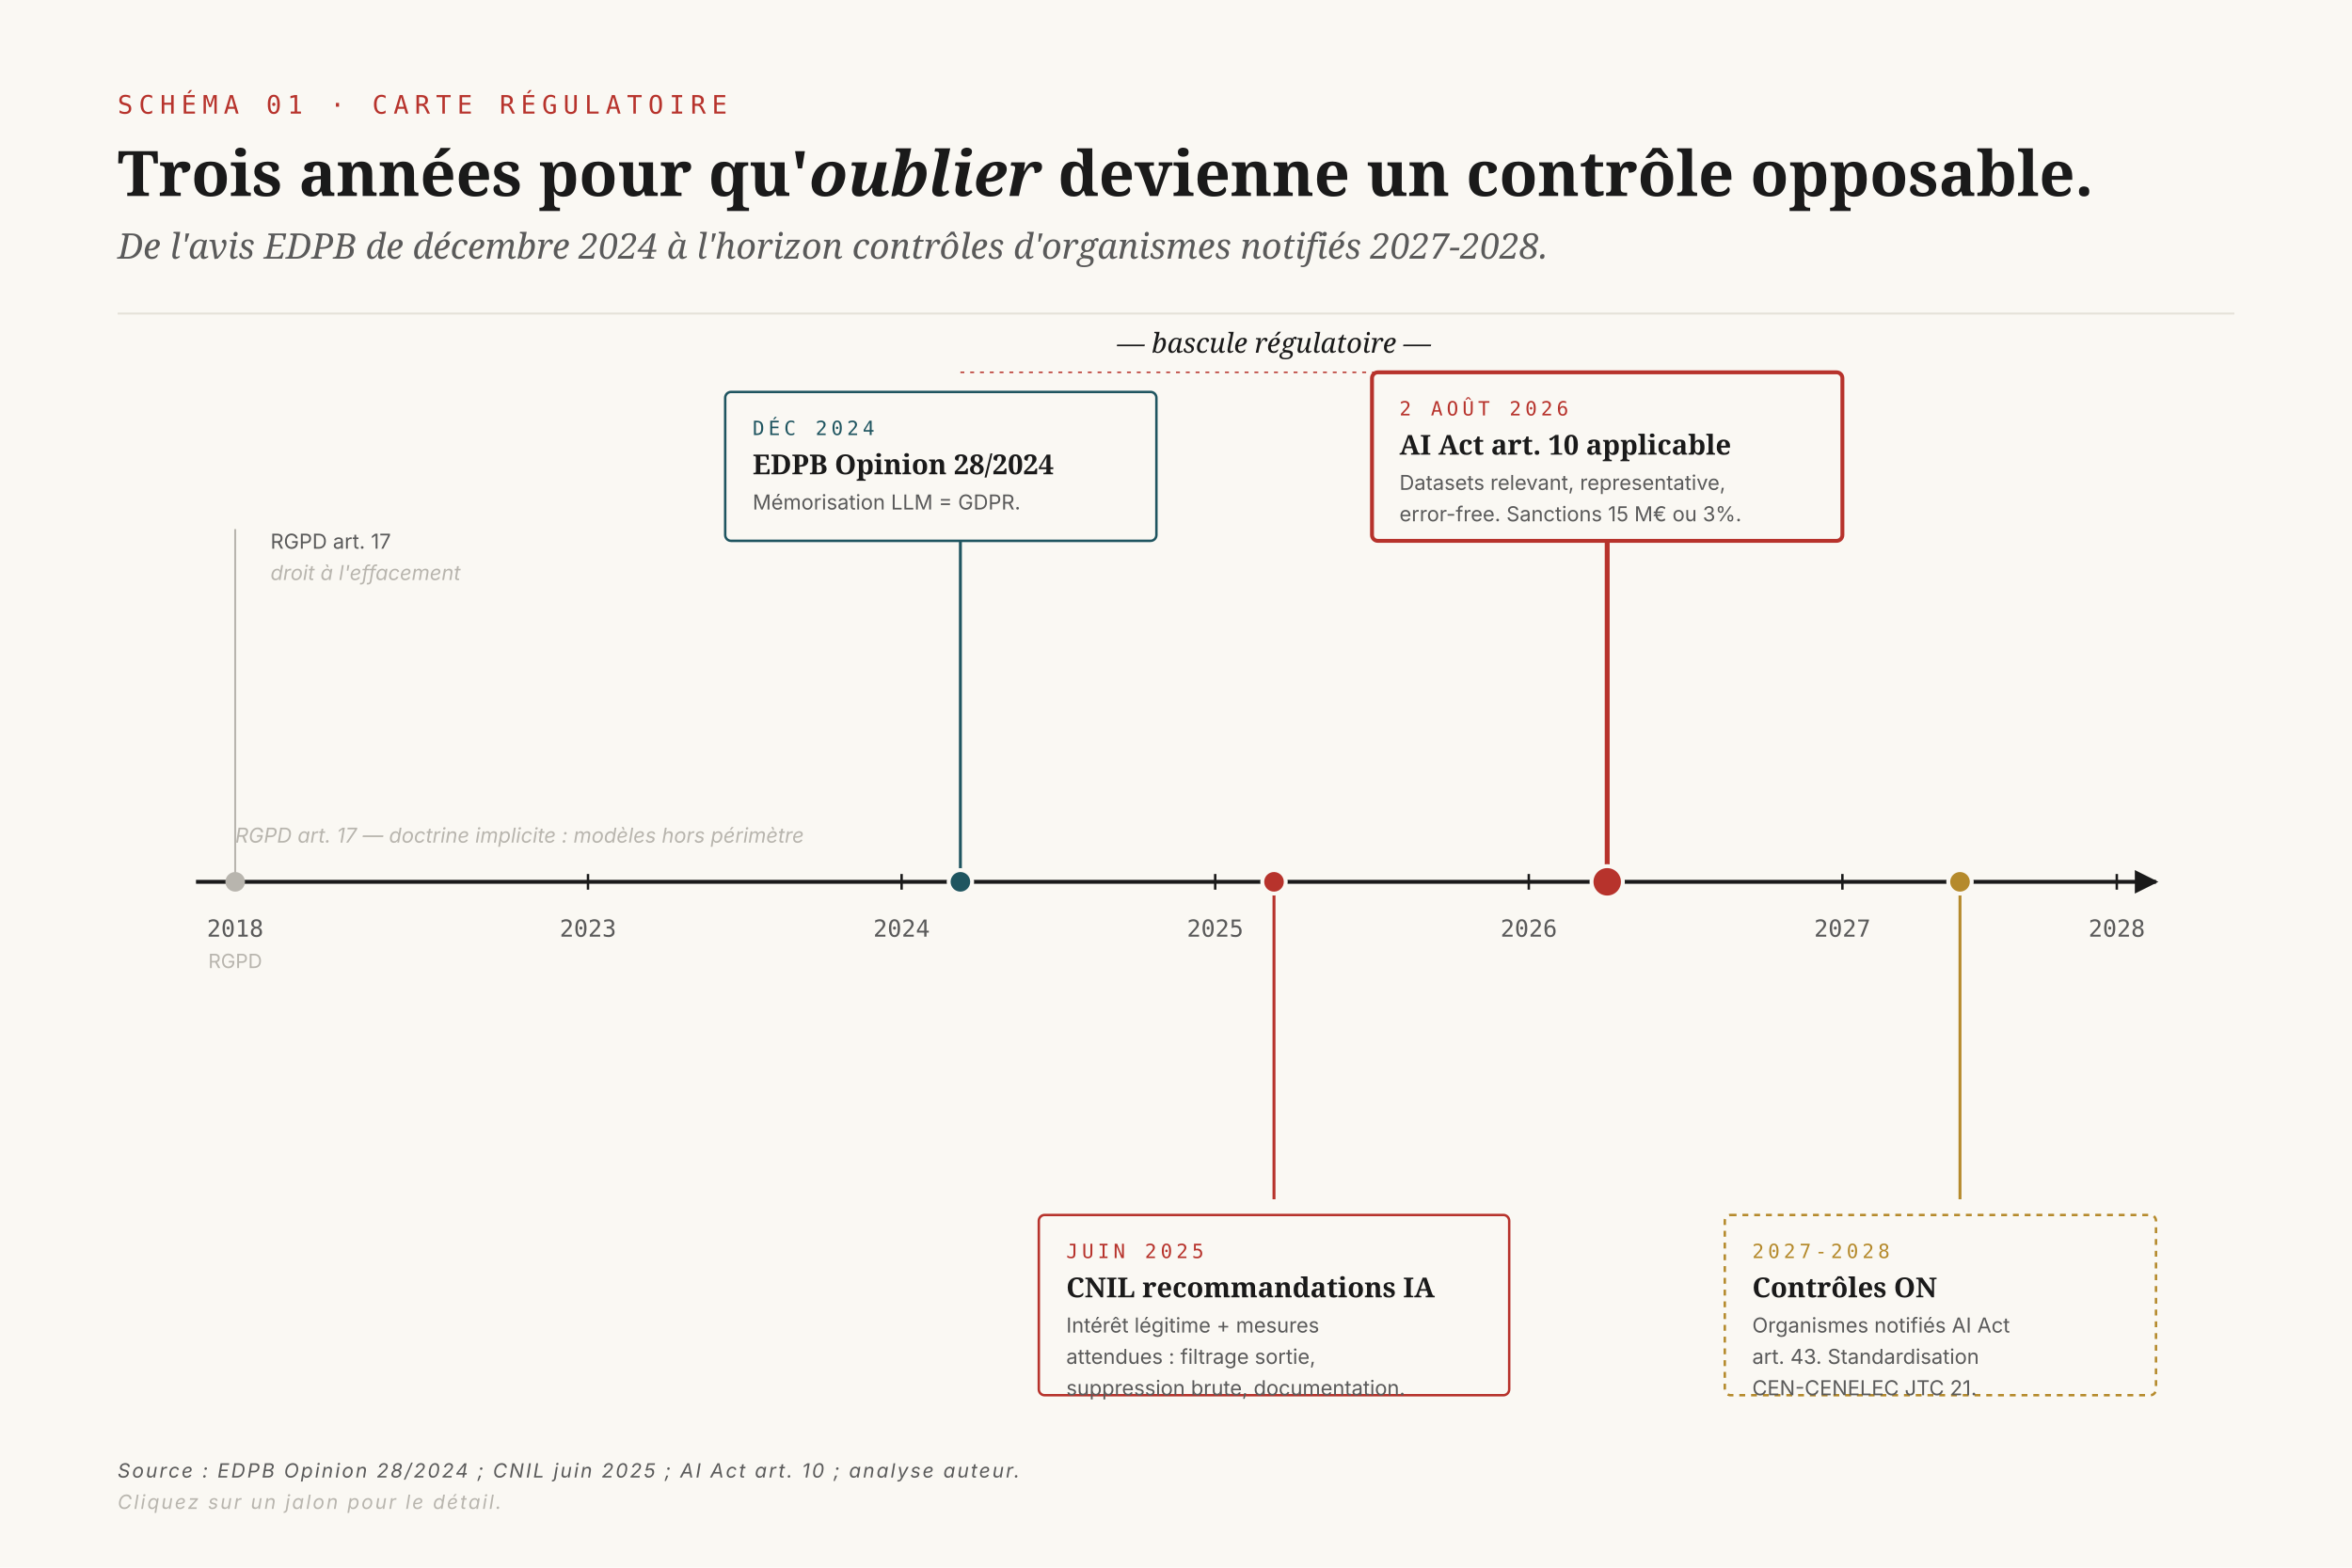
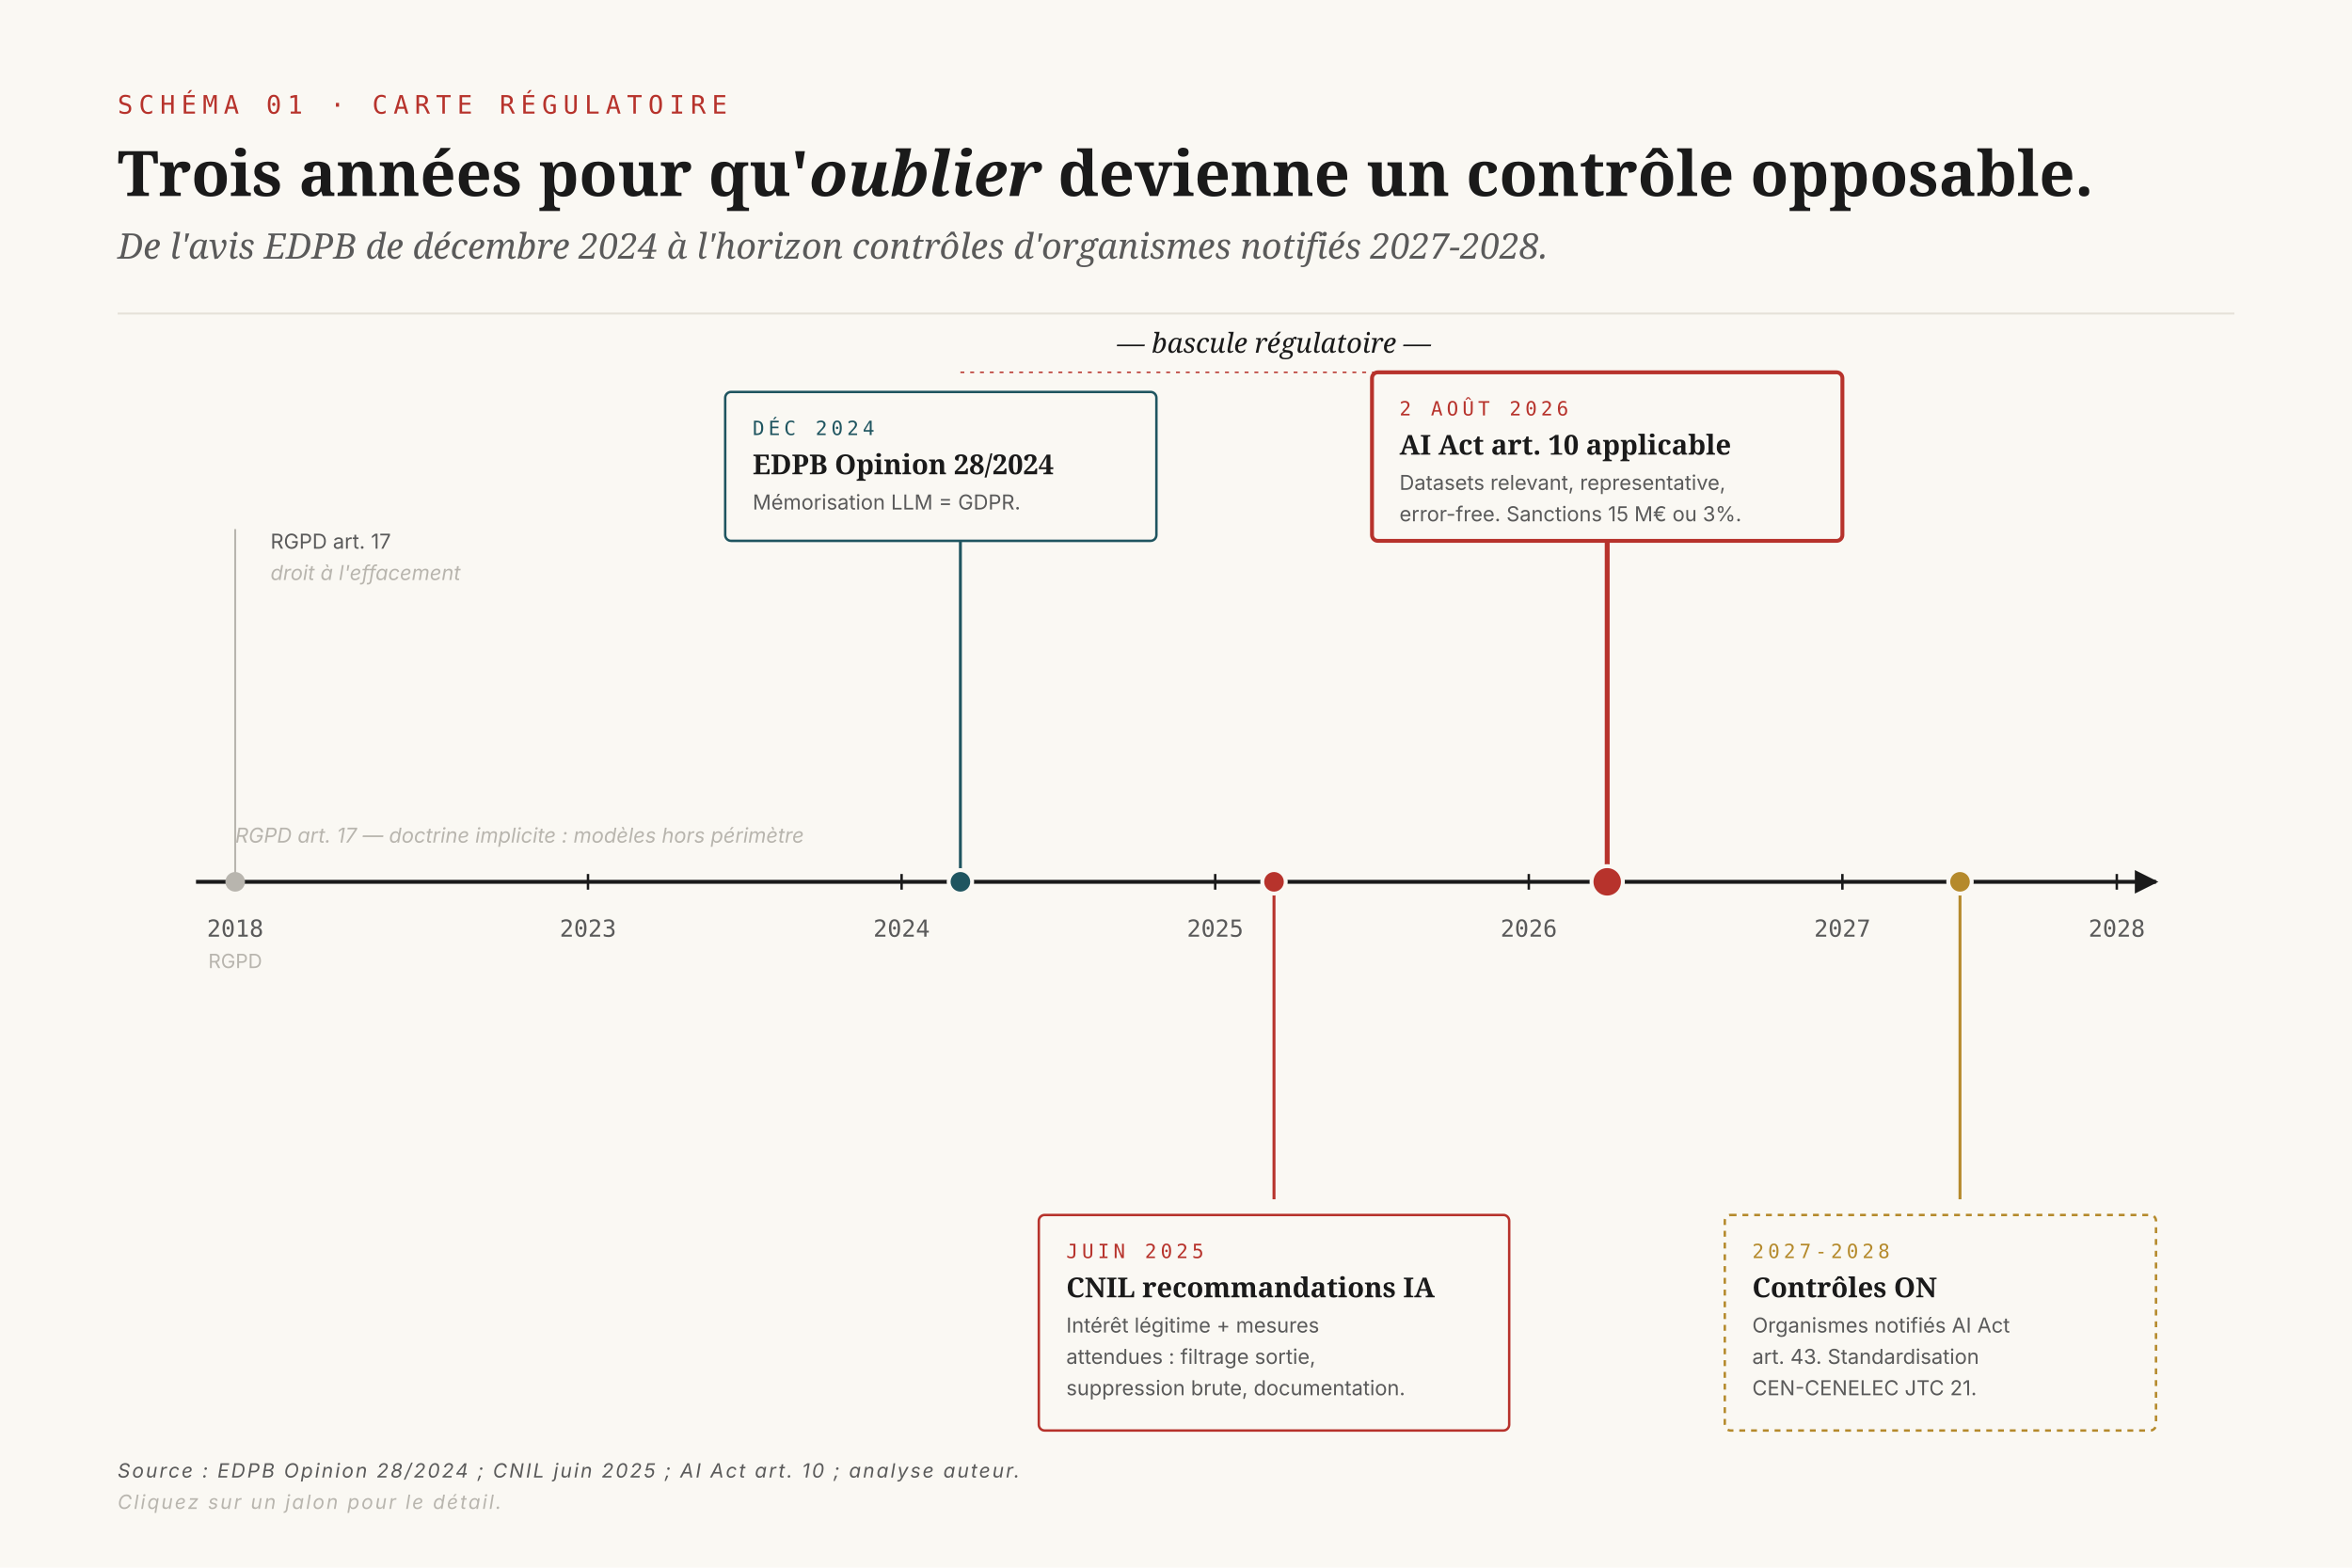
<svg xmlns="http://www.w3.org/2000/svg" viewBox="0 0 1200 800" font-family="Inter, sans-serif">
  <defs>
    <marker id="arr01" viewBox="0 0 10 10" refX="9" refY="5" markerWidth="6" markerHeight="6" orient="auto-start-reverse">
      <path d="M0,0 L10,5 L0,10 z" fill="#1A1A1A" />
    </marker>
    <style>
      .display { font-family: 'Fraunces', Georgia, serif; }
      .body    { font-family: 'Inter', system-ui, sans-serif; }
      .mono    { font-family: 'JetBrains Mono', monospace; }
    </style>
  </defs>
  <rect width="1200" height="800" fill="#FAF8F3" />
  <text x="60" y="58" class="mono" font-size="13" letter-spacing="3" fill="#B7332C">SCHÉMA 01 · CARTE RÉGULATOIRE</text>
  <text x="60" y="100" class="display" font-size="32" font-weight="600" fill="#1A1A1A">Trois années pour qu'<tspan font-style="italic">oublier</tspan> devienne un contrôle opposable.</text>
  <text x="60" y="132" class="display" font-size="18" font-style="italic" fill="#5A5A5A">De l'avis EDPB de décembre 2024 à l'horizon contrôles d'organismes notifiés 2027-2028.</text>
  <line x1="60" y1="160" x2="1140" y2="160" stroke="#E5E1D8" stroke-width="1" />
  <line x1="100" y1="450" x2="1100" y2="450" stroke="#1A1A1A" stroke-width="2" marker-end="url(#arr01)" />
  <g>
    <line x1="120" y1="446" x2="120" y2="454" stroke="#1A1A1A" stroke-width="1.25" />
    <text x="120" y="478" class="mono" font-size="12" text-anchor="middle" fill="#5A5A5A">2018</text>
    <text x="120" y="494" class="body" font-size="10" text-anchor="middle" fill="#B8B5AE">RGPD</text>
    <line x1="300" y1="446" x2="300" y2="454" stroke="#1A1A1A" stroke-width="1.25" />
    <text x="300" y="478" class="mono" font-size="12" text-anchor="middle" fill="#5A5A5A">2023</text>
    <line x1="460" y1="446" x2="460" y2="454" stroke="#1A1A1A" stroke-width="1.25" />
    <text x="460" y="478" class="mono" font-size="12" text-anchor="middle" fill="#5A5A5A">2024</text>
    <line x1="620" y1="446" x2="620" y2="454" stroke="#1A1A1A" stroke-width="1.25" />
    <text x="620" y="478" class="mono" font-size="12" text-anchor="middle" fill="#5A5A5A">2025</text>
    <line x1="780" y1="446" x2="780" y2="454" stroke="#1A1A1A" stroke-width="1.25" />
    <text x="780" y="478" class="mono" font-size="12" text-anchor="middle" fill="#5A5A5A">2026</text>
    <line x1="940" y1="446" x2="940" y2="454" stroke="#1A1A1A" stroke-width="1.25" />
    <text x="940" y="478" class="mono" font-size="12" text-anchor="middle" fill="#5A5A5A">2027</text>
    <line x1="1080" y1="446" x2="1080" y2="454" stroke="#1A1A1A" stroke-width="1.25" />
    <text x="1080" y="478" class="mono" font-size="12" text-anchor="middle" fill="#5A5A5A">2028</text>
  </g>
  <text x="120" y="430" class="body" font-size="10.5" font-style="italic" fill="#B8B5AE">RGPD art. 17 — doctrine implicite : modèles hors périmètre</text>
  <g class="interactive" data-card="edpb-2024" tabindex="0" role="button" aria-label="EDPB Opinion décembre 2024">
    <line x1="490" y1="450" x2="490" y2="270" stroke="#1F5560" stroke-width="1.5" />
    <circle cx="490" cy="450" r="6" fill="#1F5560" stroke="#FAF8F3" stroke-width="2" />
    <rect x="370" y="200" width="220" height="76" rx="3" fill="#FAF8F3" stroke="#1F5560" stroke-width="1.25" />
    <text x="384" y="222" class="mono" font-size="10" letter-spacing="2" fill="#1F5560">DÉC 2024</text>
    <text x="384" y="242" class="display" font-size="14" font-weight="600" fill="#1A1A1A">EDPB Opinion 28/2024</text>
    <text x="384" y="260" class="body" font-size="10.5" fill="#5A5A5A">Mémorisation LLM = GDPR.</text>
  </g>
  <g class="interactive" data-card="cnil-2025" tabindex="0" role="button" aria-label="CNIL recommandations juin 2025">
    <line x1="650" y1="450" x2="650" y2="612" stroke="#B7332C" stroke-width="1.5" />
    <circle cx="650" cy="450" r="6" fill="#B7332C" stroke="#FAF8F3" stroke-width="2" />
-     <rect x="530" y="620" width="240" height="92" rx="3" fill="#FAF8F3" stroke="#B7332C" stroke-width="1.25" />
+     <rect x="530" y="620" width="240" height="110" rx="3" fill="#FAF8F3" stroke="#B7332C" stroke-width="1.25" />
    <text x="544" y="642" class="mono" font-size="10" letter-spacing="2" fill="#B7332C">JUIN 2025</text>
    <text x="544" y="662" class="display" font-size="14" font-weight="600" fill="#1A1A1A">CNIL recommandations IA</text>
    <text x="544" y="680" class="body" font-size="10.5" fill="#5A5A5A">Intérêt légitime + mesures</text>
    <text x="544" y="696" class="body" font-size="10.5" fill="#5A5A5A">attendues : filtrage sortie,</text>
    <text x="544" y="712" class="body" font-size="10.5" fill="#5A5A5A">suppression brute, documentation.</text>
  </g>
  <g class="interactive" data-card="aiact-2026" tabindex="0" role="button" aria-label="AI Act article 10 août 2026">
    <line x1="820" y1="450" x2="820" y2="270" stroke="#B7332C" stroke-width="2.5" />
    <circle cx="820" cy="450" r="8" fill="#B7332C" stroke="#FAF8F3" stroke-width="2" />
    <rect x="700" y="190" width="240" height="86" rx="3" fill="#FAF8F3" stroke="#B7332C" stroke-width="2" />
    <text x="714" y="212" class="mono" font-size="10" letter-spacing="2" fill="#B7332C">2 AOÛT 2026</text>
    <text x="714" y="232" class="display" font-size="14" font-weight="600" fill="#1A1A1A">AI Act art. 10 applicable</text>
    <text x="714" y="250" class="body" font-size="10.5" fill="#5A5A5A">Datasets relevant, representative,</text>
    <text x="714" y="266" class="body" font-size="10.5" fill="#5A5A5A">error-free. Sanctions 15 M€ ou 3%.</text>
  </g>
  <g class="interactive" data-card="horizon-2028" tabindex="0" role="button" aria-label="Horizon contrôles 2027-2028">
    <line x1="1000" y1="450" x2="1000" y2="612" stroke="#B58A2C" stroke-width="1.5" />
    <circle cx="1000" cy="450" r="6" fill="#B58A2C" stroke="#FAF8F3" stroke-width="2" />
-     <rect x="880" y="620" width="220" height="92" rx="3" fill="#FAF8F3" stroke="#B58A2C" stroke-width="1.25" stroke-dasharray="3 3" />
+     <rect x="880" y="620" width="220" height="110" rx="3" fill="#FAF8F3" stroke="#B58A2C" stroke-width="1.25" stroke-dasharray="3 3" />
    <text x="894" y="642" class="mono" font-size="10" letter-spacing="2" fill="#B58A2C">2027-2028</text>
    <text x="894" y="662" class="display" font-size="14" font-weight="600" fill="#1A1A1A">Contrôles ON</text>
    <text x="894" y="680" class="body" font-size="10.5" fill="#5A5A5A">Organismes notifiés AI Act</text>
    <text x="894" y="696" class="body" font-size="10.5" fill="#5A5A5A">art. 43. Standardisation</text>
    <text x="894" y="712" class="body" font-size="10.5" fill="#5A5A5A">CEN-CENELEC JTC 21.</text>
  </g>
  <g>
    <line x1="120" y1="450" x2="120" y2="270" stroke="#B8B5AE" stroke-width="1" />
    <circle cx="120" cy="450" r="5" fill="#B8B5AE" />
    <text x="138" y="280" class="body" font-size="10.5" fill="#5A5A5A">RGPD art. 17</text>
    <text x="138" y="296" class="body" font-size="10.5" font-style="italic" fill="#B8B5AE">droit à l'effacement</text>
  </g>
  <text x="650" y="180" class="display" font-size="14" font-style="italic" text-anchor="middle" fill="#1A1A1A">— bascule régulatoire —</text>
  <line x1="490" y1="190" x2="820" y2="190" stroke="#B7332C" stroke-width="0.75" stroke-dasharray="2 3" />
  <text x="60" y="754" class="body" font-size="10" font-style="italic" letter-spacing="1" fill="#5A5A5A">Source : EDPB Opinion 28/2024 ; CNIL juin 2025 ; AI Act art. 10 ; analyse auteur.</text>
  <text x="60" y="770" class="body" font-size="10" font-style="italic" letter-spacing="1" fill="#B8B5AE">Cliquez sur un jalon pour le détail.</text>
</svg>
